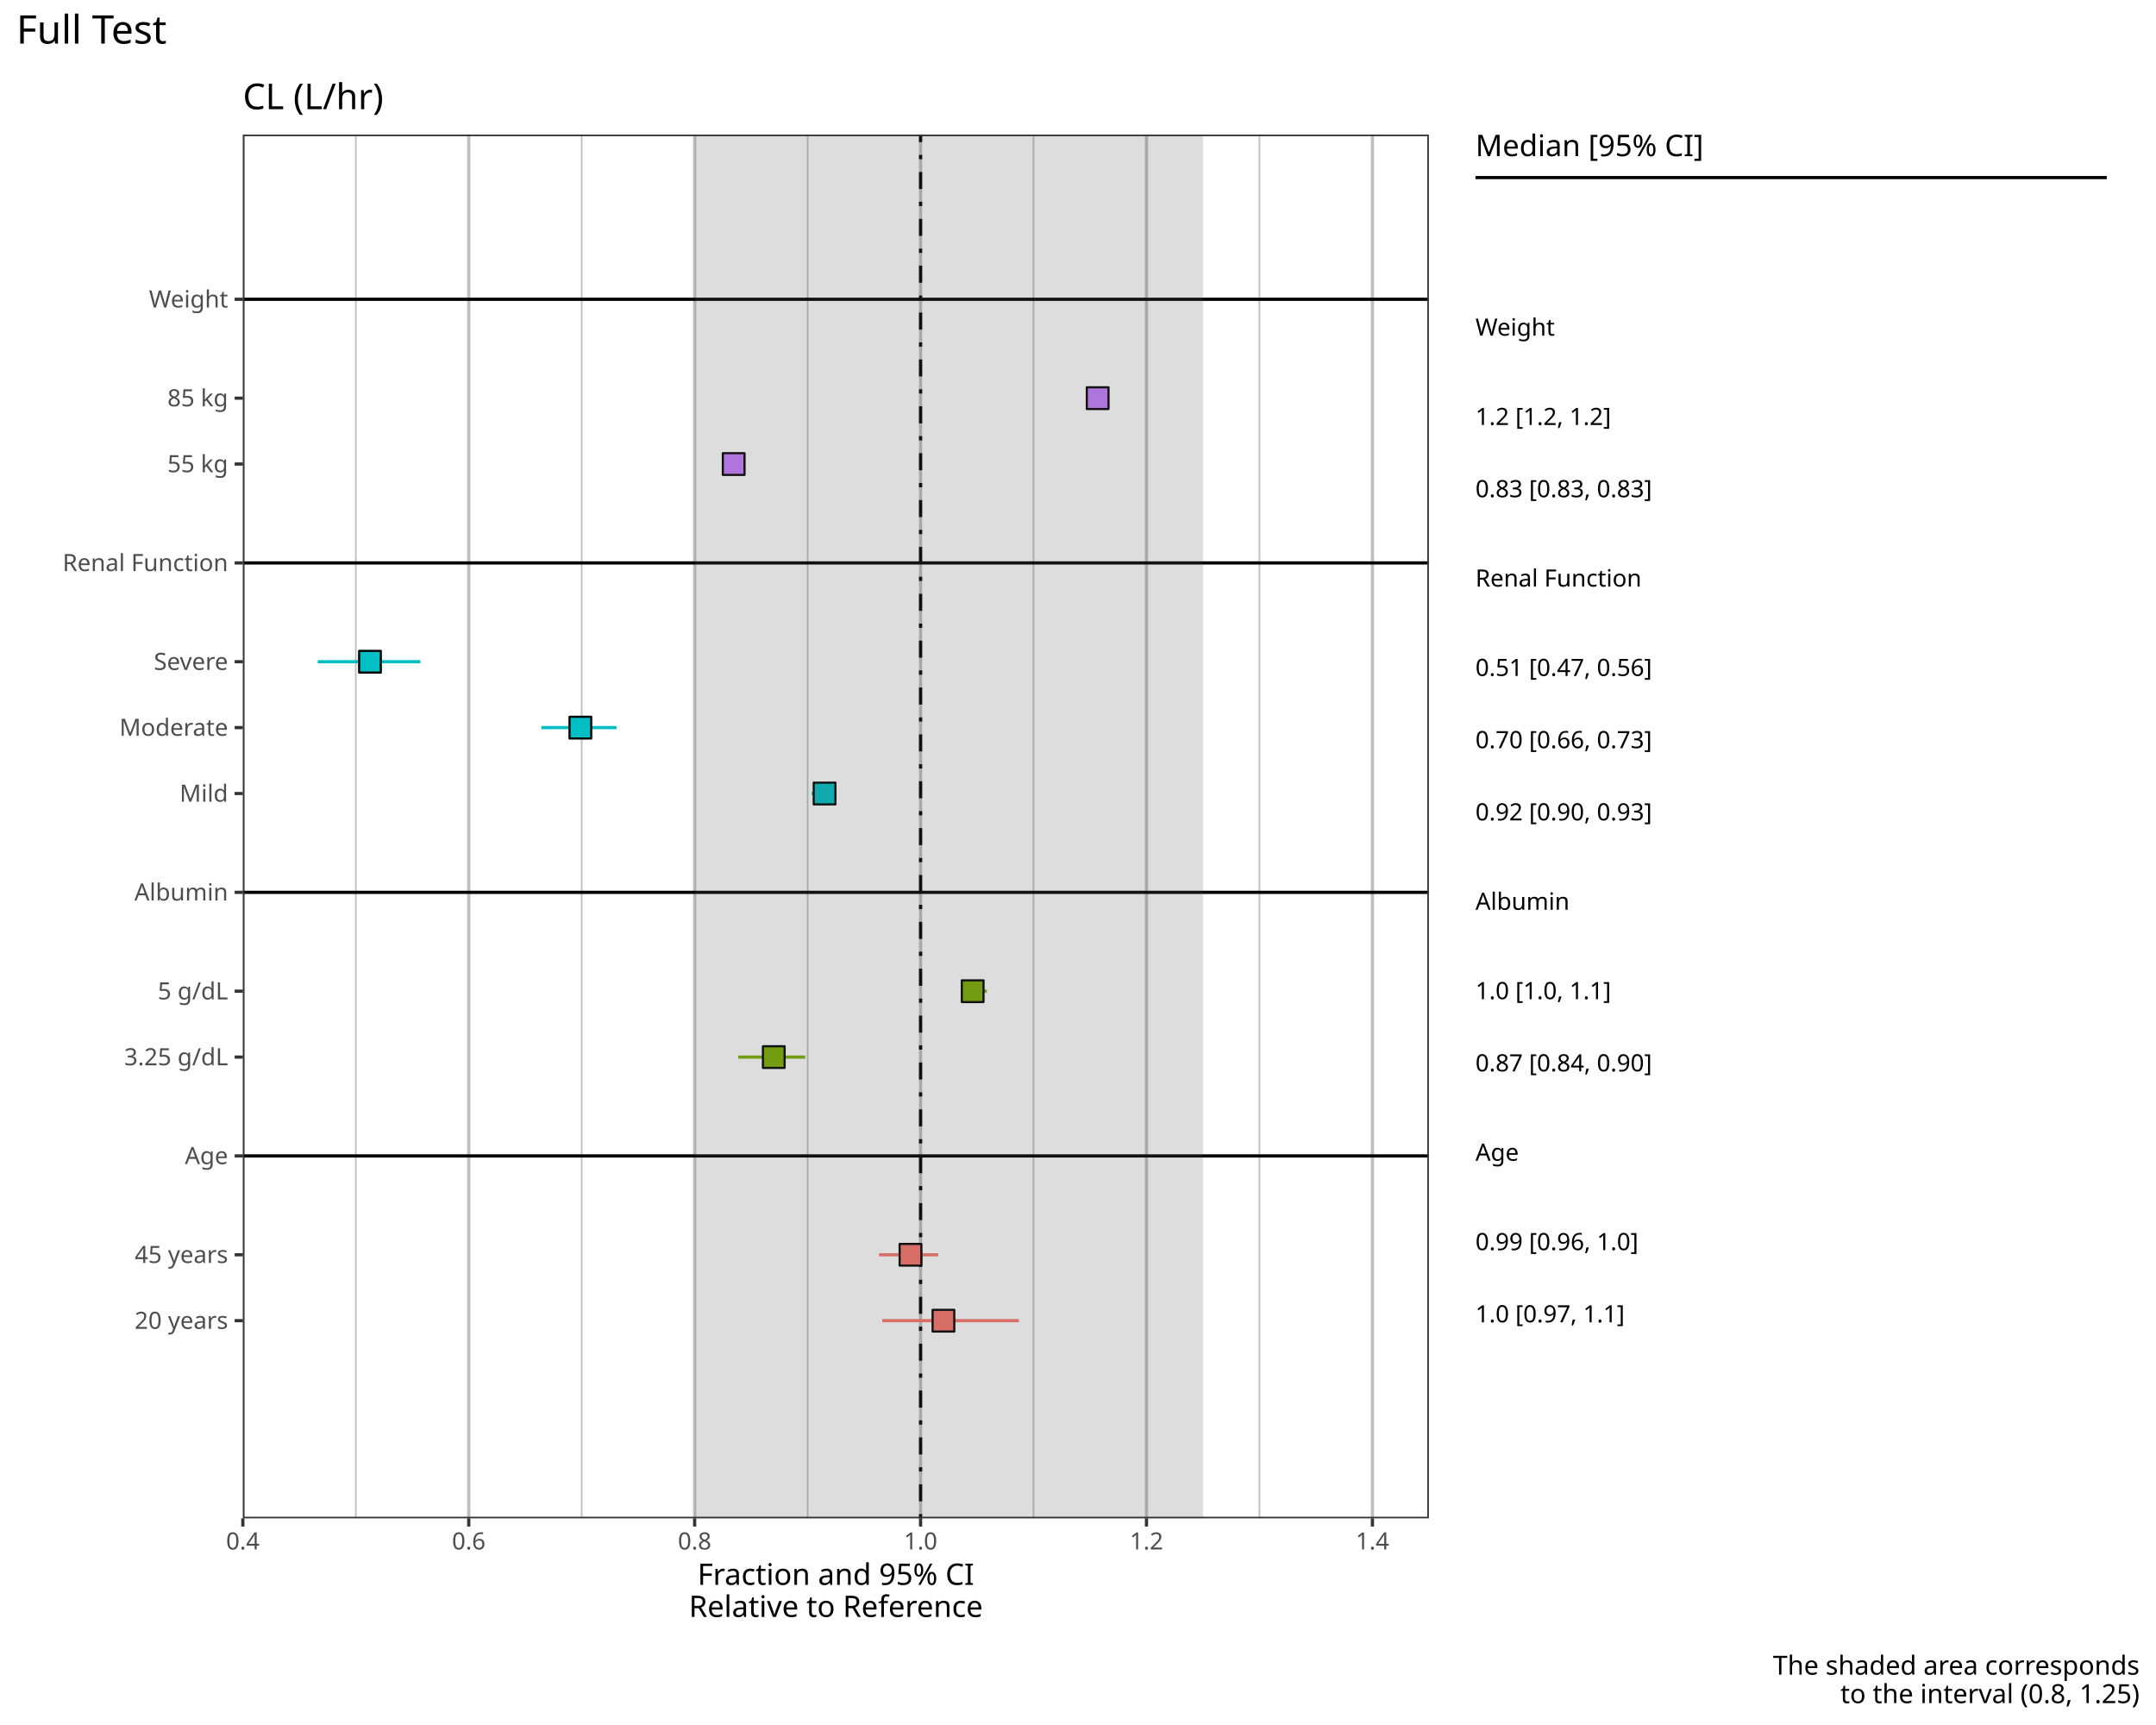
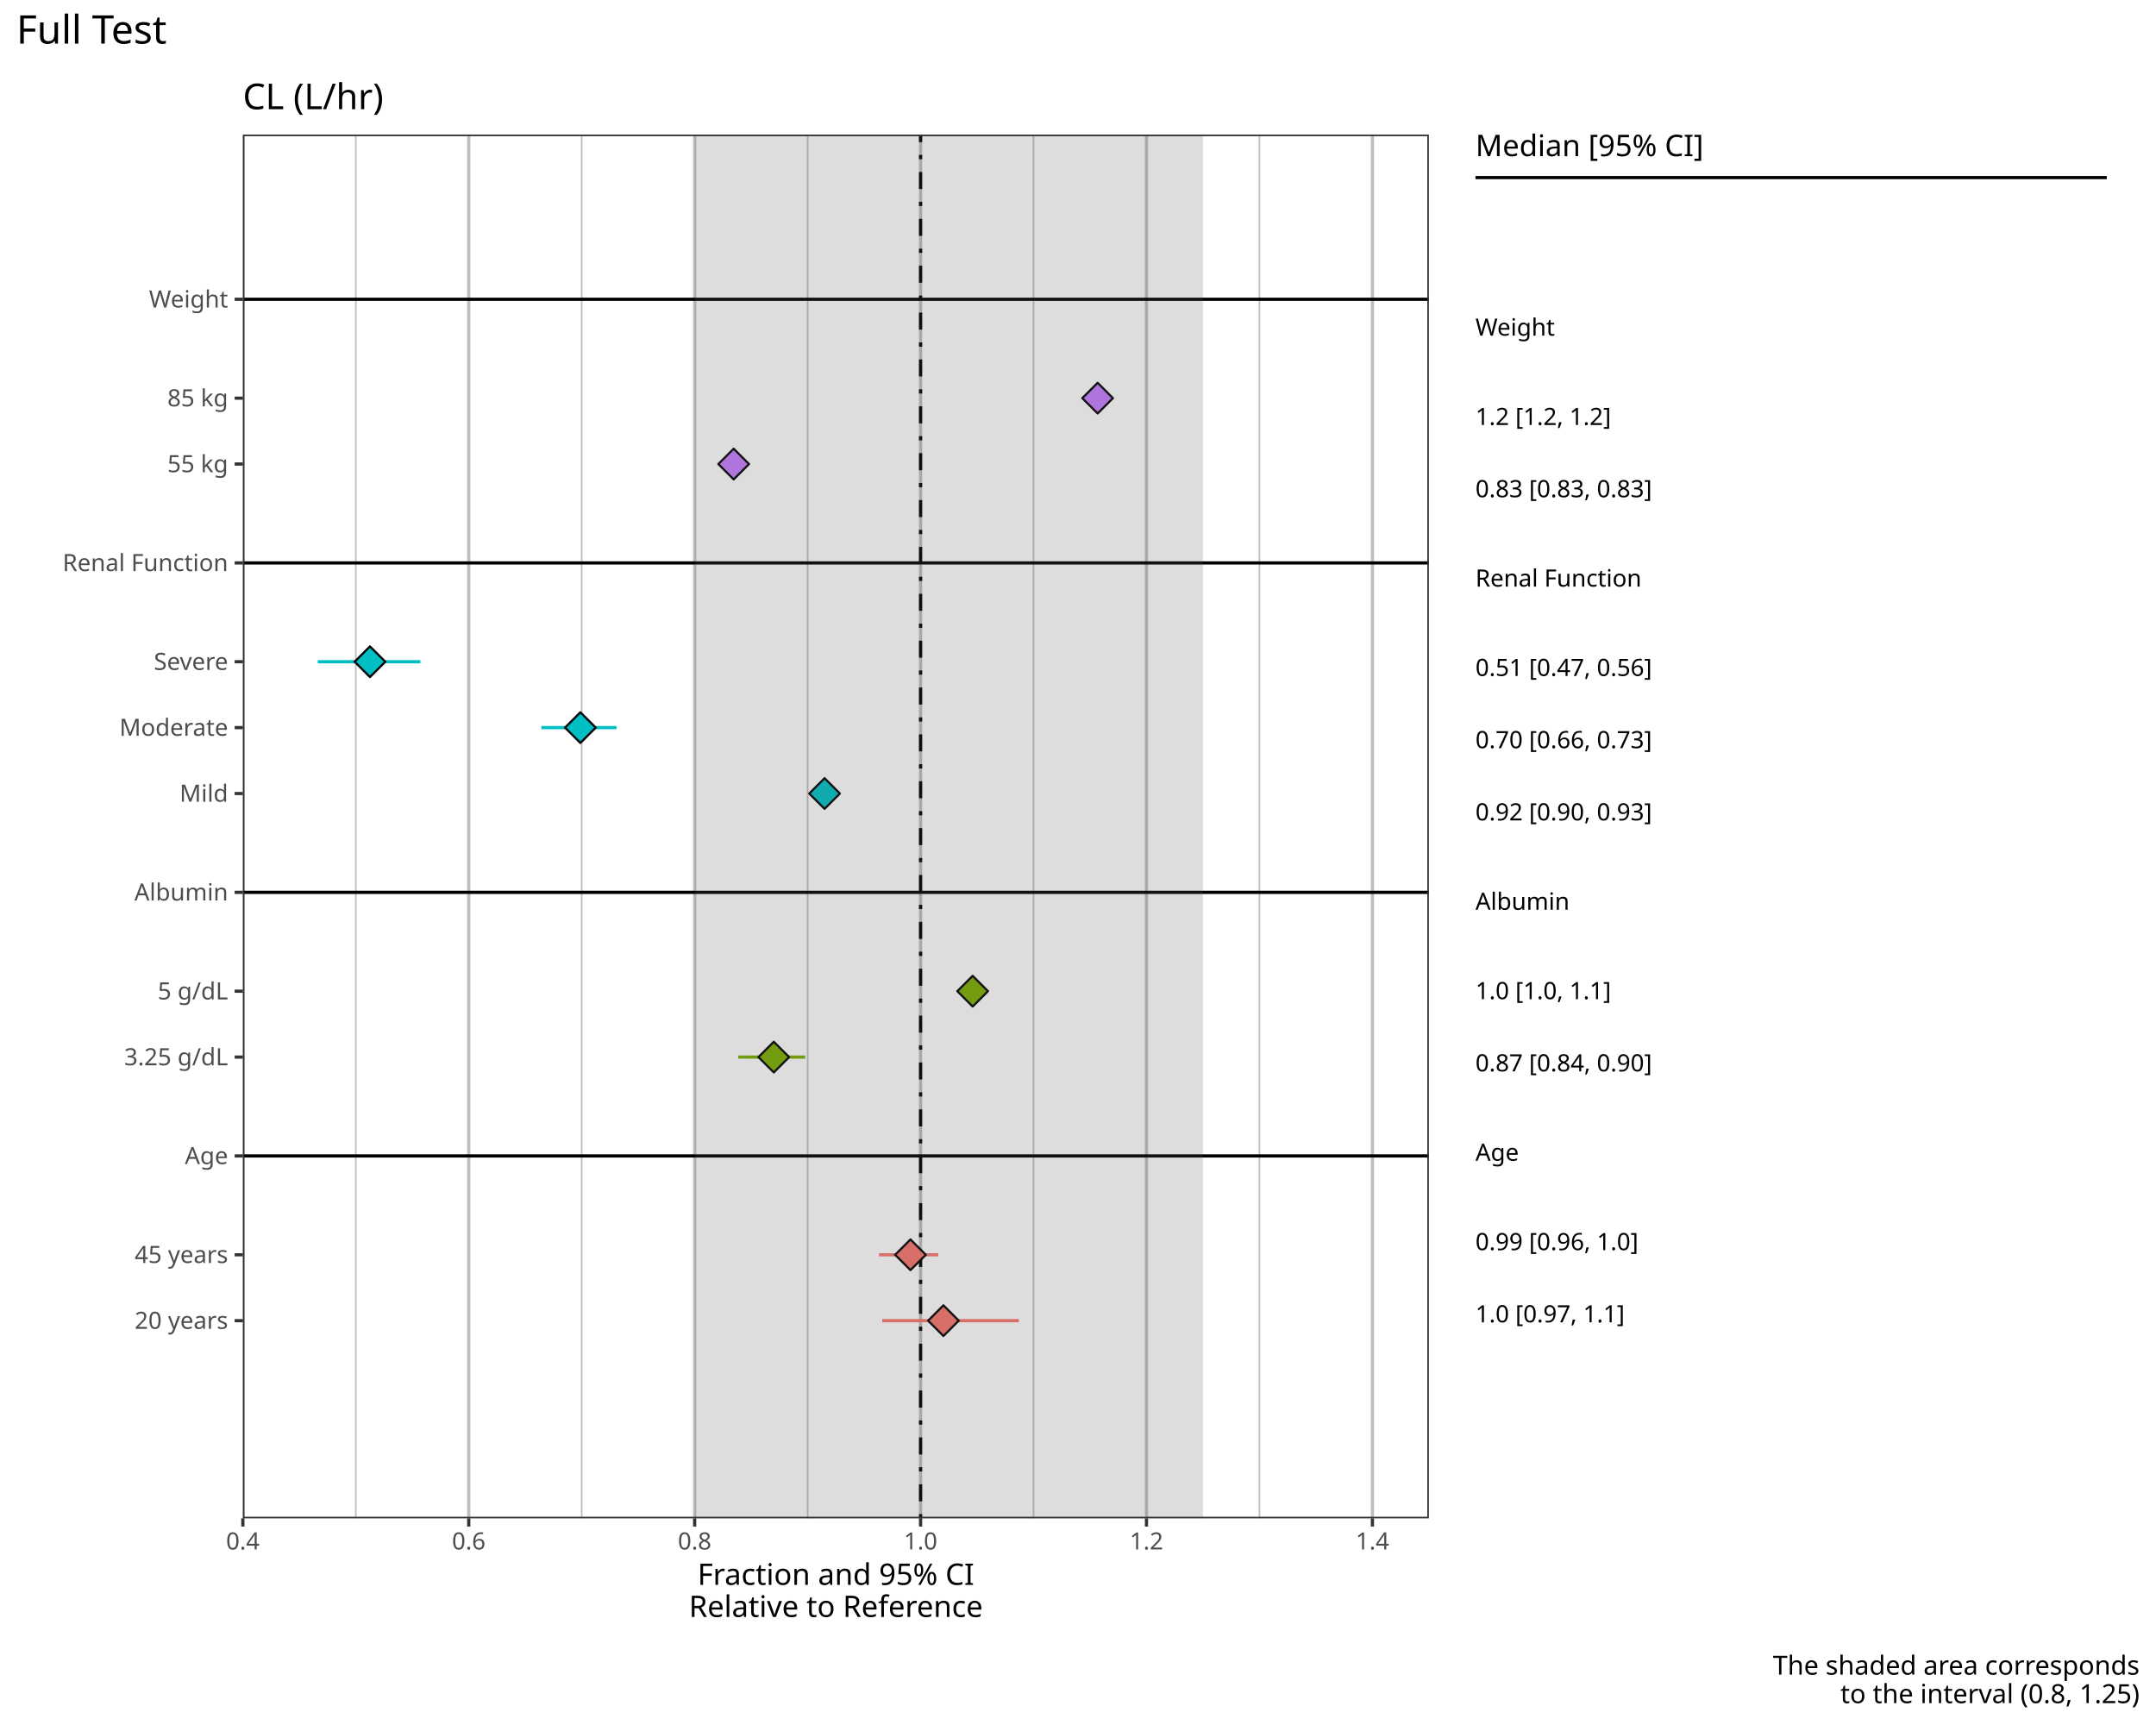
<svg xmlns="http://www.w3.org/2000/svg" class="svglite" data-engine-version="2.0" width="720.00pt" height="576.00pt" viewBox="0 0 720.00 576.00">
  <defs>
    <style type="text/css">
    .svglite line, .svglite polyline, .svglite polygon, .svglite path, .svglite rect, .svglite circle {
      fill: none;
      stroke: #000000;
      stroke-linecap: round;
      stroke-linejoin: round;
      stroke-miterlimit: 10.00;
    }
  </style>
  </defs>
  <rect width="100%" height="100%" style="stroke: none; fill: #FFFFFF;" />
  <defs>
    <clipPath id="cpMC4wMHw3MjAuMDB8MC4wMHw1NzYuMDA=">
      <rect x="0.00" y="0.00" width="720.00" height="576.00" />
    </clipPath>
  </defs>
  <g clip-path="url(#cpMC4wMHw3MjAuMDB8MC4wMHw1NzYuMDA=)">
    <rect x="0.00" y="0.00" width="720.00" height="576.00" style="stroke-width: 1.07; stroke: #FFFFFF; fill: #FFFFFF;" />
  </g>
  <defs>
    <clipPath id="cpNS40OHw3MTQuNTJ8MjIuNzh8NTQ3LjY1">
      <rect x="5.48" y="22.78" width="709.04" height="524.87" />
    </clipPath>
  </defs>
  <g clip-path="url(#cpNS40OHw3MTQuNTJ8MjIuNzh8NTQ3LjY1)">
</g>
  <g clip-path="url(#cpMC4wMHw3MjAuMDB8MC4wMHw1NzYuMDA=)">
</g>
  <defs>
    <clipPath id="cpNS40OHw0NzguMTd8MjIuNzh8NTQ3LjY1">
      <rect x="5.48" y="22.78" width="472.69" height="524.87" />
    </clipPath>
  </defs>
  <g clip-path="url(#cpNS40OHw0NzguMTd8MjIuNzh8NTQ3LjY1)">
    <rect x="5.48" y="22.78" width="472.69" height="524.87" style="stroke-width: 1.07; stroke: #FFFFFF; fill: #FFFFFF;" />
  </g>
  <g clip-path="url(#cpMC4wMHw3MjAuMDB8MC4wMHw1NzYuMDA=)">
</g>
  <defs>
    <clipPath id="cpODEuMTB8NDc3LjE4fDQ0Ljk0fDUwNy4wMA==">
      <rect x="81.10" y="44.94" width="396.08" height="462.06" />
    </clipPath>
  </defs>
  <g clip-path="url(#cpODEuMTB8NDc3LjE4fDQ0Ljk0fDUwNy4wMA==)">
    <rect x="81.10" y="44.94" width="396.08" height="462.06" style="stroke-width: 1.07; stroke: none; fill: #FFFFFF;" />
    <polyline points="118.82,507.00 118.82,44.94 " style="stroke-width: 0.53; stroke: #BEBEBE; stroke-linecap: butt;" />
    <polyline points="194.26,507.00 194.26,44.94 " style="stroke-width: 0.53; stroke: #BEBEBE; stroke-linecap: butt;" />
    <polyline points="269.71,507.00 269.71,44.94 " style="stroke-width: 0.53; stroke: #BEBEBE; stroke-linecap: butt;" />
    <polyline points="345.15,507.00 345.15,44.94 " style="stroke-width: 0.53; stroke: #BEBEBE; stroke-linecap: butt;" />
    <polyline points="420.59,507.00 420.59,44.94 " style="stroke-width: 0.53; stroke: #BEBEBE; stroke-linecap: butt;" />
    <polyline points="81.10,507.00 81.10,44.94 " style="stroke-width: 1.07; stroke: #BEBEBE; stroke-linecap: butt;" />
    <polyline points="156.54,507.00 156.54,44.94 " style="stroke-width: 1.07; stroke: #BEBEBE; stroke-linecap: butt;" />
    <polyline points="231.98,507.00 231.98,44.94 " style="stroke-width: 1.07; stroke: #BEBEBE; stroke-linecap: butt;" />
    <polyline points="307.43,507.00 307.43,44.94 " style="stroke-width: 1.07; stroke: #BEBEBE; stroke-linecap: butt;" />
    <polyline points="382.87,507.00 382.87,44.94 " style="stroke-width: 1.07; stroke: #BEBEBE; stroke-linecap: butt;" />
    <polyline points="458.32,507.00 458.32,44.94 " style="stroke-width: 1.07; stroke: #BEBEBE; stroke-linecap: butt;" />
    <line x1="307.43" y1="507.00" x2="307.43" y2="44.94" style="stroke-width: 1.07; stroke-dasharray: 1.42,4.27,5.69,4.27; stroke-linecap: butt;" />
    <polyline points="340.24,440.99 340.24,440.99 " style="stroke-width: 1.07; stroke: #F8766D; stroke-linecap: butt;" />
    <polyline points="340.24,440.99 294.62,440.99 " style="stroke-width: 1.07; stroke: #F8766D; stroke-linecap: butt;" />
    <polyline points="294.62,440.99 294.62,440.99 " style="stroke-width: 1.07; stroke: #F8766D; stroke-linecap: butt;" />
    <polyline points="313.33,418.99 313.33,418.99 " style="stroke-width: 1.07; stroke: #F8766D; stroke-linecap: butt;" />
    <polyline points="313.33,418.99 293.56,418.99 " style="stroke-width: 1.07; stroke: #F8766D; stroke-linecap: butt;" />
    <polyline points="293.56,418.99 293.56,418.99 " style="stroke-width: 1.07; stroke: #F8766D; stroke-linecap: butt;" />
    <polyline points="268.90,352.98 268.90,352.98 " style="stroke-width: 1.07; stroke: #7CAE00; stroke-linecap: butt;" />
    <polyline points="268.90,352.98 246.55,352.98 " style="stroke-width: 1.07; stroke: #7CAE00; stroke-linecap: butt;" />
    <polyline points="246.55,352.98 246.55,352.98 " style="stroke-width: 1.07; stroke: #7CAE00; stroke-linecap: butt;" />
    <polyline points="329.55,330.97 329.55,330.97 " style="stroke-width: 1.07; stroke: #7CAE00; stroke-linecap: butt;" />
    <polyline points="329.55,330.97 320.82,330.97 " style="stroke-width: 1.07; stroke: #7CAE00; stroke-linecap: butt;" />
    <polyline points="320.82,330.97 320.82,330.97 " style="stroke-width: 1.07; stroke: #7CAE00; stroke-linecap: butt;" />
    <polyline points="279.22,264.97 279.22,264.97 " style="stroke-width: 1.07; stroke: #00BFC4; stroke-linecap: butt;" />
    <polyline points="279.22,264.97 271.06,264.97 " style="stroke-width: 1.07; stroke: #00BFC4; stroke-linecap: butt;" />
    <polyline points="271.06,264.97 271.06,264.97 " style="stroke-width: 1.07; stroke: #00BFC4; stroke-linecap: butt;" />
    <polyline points="205.89,242.96 205.89,242.96 " style="stroke-width: 1.07; stroke: #00BFC4; stroke-linecap: butt;" />
    <polyline points="205.89,242.96 180.79,242.96 " style="stroke-width: 1.07; stroke: #00BFC4; stroke-linecap: butt;" />
    <polyline points="180.79,242.96 180.79,242.96 " style="stroke-width: 1.07; stroke: #00BFC4; stroke-linecap: butt;" />
    <polyline points="140.39,220.96 140.39,220.96 " style="stroke-width: 1.07; stroke: #00BFC4; stroke-linecap: butt;" />
    <polyline points="140.39,220.96 106.12,220.96 " style="stroke-width: 1.07; stroke: #00BFC4; stroke-linecap: butt;" />
    <polyline points="106.12,220.96 106.12,220.96 " style="stroke-width: 1.07; stroke: #00BFC4; stroke-linecap: butt;" />
    <polyline points="245.01,154.95 245.01,154.95 " style="stroke-width: 1.07; stroke: #C77CFF; stroke-linecap: butt;" />
    <polyline points="245.01,154.95 245.01,154.95 " style="stroke-width: 1.07; stroke: #C77CFF; stroke-linecap: butt;" />
    <polyline points="245.01,154.95 245.01,154.95 " style="stroke-width: 1.07; stroke: #C77CFF; stroke-linecap: butt;" />
    <polyline points="366.56,132.95 366.56,132.95 " style="stroke-width: 1.07; stroke: #C77CFF; stroke-linecap: butt;" />
    <polyline points="366.56,132.95 366.56,132.95 " style="stroke-width: 1.07; stroke: #C77CFF; stroke-linecap: butt;" />
    <polyline points="366.56,132.95 366.56,132.95 " style="stroke-width: 1.07; stroke: #C77CFF; stroke-linecap: butt;" />
-     <rect x="311.44" y="437.37" width="7.25" height="7.25" style="stroke-width: 0.71; fill: #F8766D;" />
-     <rect x="300.43" y="415.36" width="7.25" height="7.25" style="stroke-width: 0.71; fill: #F8766D;" />
-     <rect x="254.78" y="349.35" width="7.25" height="7.25" style="stroke-width: 0.71; fill: #7CAE00;" />
-     <rect x="321.20" y="327.35" width="7.25" height="7.25" style="stroke-width: 0.71; fill: #7CAE00;" />
-     <rect x="271.74" y="261.34" width="7.25" height="7.25" style="stroke-width: 0.71; fill: #00BFC4;" />
-     <rect x="190.19" y="239.34" width="7.25" height="7.25" style="stroke-width: 0.71; fill: #00BFC4;" />
-     <rect x="119.93" y="217.34" width="7.25" height="7.25" style="stroke-width: 0.71; fill: #00BFC4;" />
-     <rect x="241.39" y="151.33" width="7.25" height="7.25" style="stroke-width: 0.71; fill: #C77CFF;" />
-     <rect x="362.94" y="129.32" width="7.25" height="7.25" style="stroke-width: 0.71; fill: #C77CFF;" />
+     <polygon points="315.06,446.11 320.18,440.99 315.06,435.86 309.93,440.99 " style="stroke-width: 0.71; fill: #F8766D;" />
+     <polygon points="304.05,424.11 309.18,418.99 304.05,413.86 298.93,418.99 " style="stroke-width: 0.71; fill: #F8766D;" />
+     <polygon points="258.41,358.10 263.53,352.98 258.41,347.85 253.28,352.98 " style="stroke-width: 0.71; fill: #7CAE00;" />
+     <polygon points="324.82,336.10 329.94,330.97 324.82,325.85 319.69,330.97 " style="stroke-width: 0.71; fill: #7CAE00;" />
+     <polygon points="275.37,270.09 280.49,264.97 275.37,259.84 270.24,264.97 " style="stroke-width: 0.71; fill: #00BFC4;" />
+     <polygon points="193.82,248.09 198.94,242.96 193.82,237.84 188.69,242.96 " style="stroke-width: 0.71; fill: #00BFC4;" />
+     <polygon points="123.55,226.08 128.68,220.96 123.55,215.84 118.43,220.96 " style="stroke-width: 0.71; fill: #00BFC4;" />
+     <polygon points="245.01,160.08 250.14,154.95 245.01,149.83 239.89,154.95 " style="stroke-width: 0.71; fill: #C77CFF;" />
+     <polygon points="366.56,138.07 371.68,132.95 366.56,127.82 361.43,132.95 " style="stroke-width: 0.71; fill: #C77CFF;" />
    <line x1="81.10" y1="99.94" x2="477.18" y2="99.94" style="stroke-width: 1.07; stroke-linecap: butt;" />
    <line x1="81.10" y1="187.96" x2="477.18" y2="187.96" style="stroke-width: 1.07; stroke-linecap: butt;" />
    <line x1="81.10" y1="297.97" x2="477.18" y2="297.97" style="stroke-width: 1.07; stroke-linecap: butt;" />
    <line x1="81.10" y1="385.98" x2="477.18" y2="385.98" style="stroke-width: 1.07; stroke-linecap: butt;" />
    <rect x="231.98" y="44.94" width="169.75" height="836.11" style="stroke-width: 1.07; stroke: none; stroke-linecap: square; stroke-linejoin: miter; fill: #595959; fill-opacity: 0.20;" />
    <rect x="81.10" y="44.94" width="396.08" height="462.06" style="stroke-width: 1.07; stroke: #333333;" />
  </g>
  <g clip-path="url(#cpMC4wMHw3MjAuMDB8MC4wMHw1NzYuMDA=)">
    <text x="76.17" y="102.67" text-anchor="end" style="font-size: 7.94px; fill: #4D4D4D; font-family: sans;" textLength="24.70px" lengthAdjust="spacingAndGlyphs">Weight</text>
    <text x="76.17" y="135.68" text-anchor="end" style="font-size: 7.94px; fill: #4D4D4D; font-family: sans;" textLength="19.42px" lengthAdjust="spacingAndGlyphs">85 kg</text>
    <text x="76.17" y="157.68" text-anchor="end" style="font-size: 7.94px; fill: #4D4D4D; font-family: sans;" textLength="19.42px" lengthAdjust="spacingAndGlyphs">55 kg</text>
    <text x="76.17" y="190.69" text-anchor="end" style="font-size: 7.94px; fill: #4D4D4D; font-family: sans;" textLength="53.39px" lengthAdjust="spacingAndGlyphs">Renal Function</text>
    <text x="76.17" y="223.69" text-anchor="end" style="font-size: 7.94px; fill: #4D4D4D; font-family: sans;" textLength="25.15px" lengthAdjust="spacingAndGlyphs">Severe</text>
    <text x="76.17" y="245.69" text-anchor="end" style="font-size: 7.94px; fill: #4D4D4D; font-family: sans;" textLength="33.54px" lengthAdjust="spacingAndGlyphs">Moderate</text>
    <text x="76.17" y="267.70" text-anchor="end" style="font-size: 7.94px; fill: #4D4D4D; font-family: sans;" textLength="14.55px" lengthAdjust="spacingAndGlyphs">Mild</text>
    <text x="76.17" y="300.70" text-anchor="end" style="font-size: 7.94px; fill: #4D4D4D; font-family: sans;" textLength="28.68px" lengthAdjust="spacingAndGlyphs">Albumin</text>
    <text x="76.17" y="333.71" text-anchor="end" style="font-size: 7.94px; fill: #4D4D4D; font-family: sans;" textLength="22.07px" lengthAdjust="spacingAndGlyphs">5 g/dL</text>
    <text x="76.17" y="355.71" text-anchor="end" style="font-size: 7.94px; fill: #4D4D4D; font-family: sans;" textLength="33.10px" lengthAdjust="spacingAndGlyphs">3.25 g/dL</text>
    <text x="76.17" y="388.71" text-anchor="end" style="font-size: 7.94px; fill: #4D4D4D; font-family: sans;" textLength="14.12px" lengthAdjust="spacingAndGlyphs">Age</text>
    <text x="76.17" y="421.72" text-anchor="end" style="font-size: 7.94px; fill: #4D4D4D; font-family: sans;" textLength="30.45px" lengthAdjust="spacingAndGlyphs">45 years</text>
    <text x="76.17" y="443.72" text-anchor="end" style="font-size: 7.94px; fill: #4D4D4D; font-family: sans;" textLength="30.45px" lengthAdjust="spacingAndGlyphs">20 years</text>
    <polyline points="78.36,99.94 81.10,99.94 " style="stroke-width: 1.07; stroke: #333333; stroke-linecap: butt;" />
    <polyline points="78.36,132.95 81.10,132.95 " style="stroke-width: 1.07; stroke: #333333; stroke-linecap: butt;" />
    <polyline points="78.36,154.95 81.10,154.95 " style="stroke-width: 1.07; stroke: #333333; stroke-linecap: butt;" />
    <polyline points="78.36,187.96 81.10,187.96 " style="stroke-width: 1.07; stroke: #333333; stroke-linecap: butt;" />
    <polyline points="78.36,220.96 81.10,220.96 " style="stroke-width: 1.07; stroke: #333333; stroke-linecap: butt;" />
    <polyline points="78.36,242.96 81.10,242.96 " style="stroke-width: 1.07; stroke: #333333; stroke-linecap: butt;" />
    <polyline points="78.36,264.97 81.10,264.97 " style="stroke-width: 1.07; stroke: #333333; stroke-linecap: butt;" />
    <polyline points="78.36,297.97 81.10,297.97 " style="stroke-width: 1.07; stroke: #333333; stroke-linecap: butt;" />
    <polyline points="78.36,330.97 81.10,330.97 " style="stroke-width: 1.07; stroke: #333333; stroke-linecap: butt;" />
    <polyline points="78.36,352.98 81.10,352.98 " style="stroke-width: 1.07; stroke: #333333; stroke-linecap: butt;" />
    <polyline points="78.36,385.98 81.10,385.98 " style="stroke-width: 1.07; stroke: #333333; stroke-linecap: butt;" />
    <polyline points="78.36,418.99 81.10,418.99 " style="stroke-width: 1.07; stroke: #333333; stroke-linecap: butt;" />
    <polyline points="78.36,440.99 81.10,440.99 " style="stroke-width: 1.07; stroke: #333333; stroke-linecap: butt;" />
    <polyline points="81.10,509.74 81.10,507.00 " style="stroke-width: 1.07; stroke: #333333; stroke-linecap: butt;" />
    <polyline points="156.54,509.74 156.54,507.00 " style="stroke-width: 1.07; stroke: #333333; stroke-linecap: butt;" />
    <polyline points="231.98,509.74 231.98,507.00 " style="stroke-width: 1.07; stroke: #333333; stroke-linecap: butt;" />
    <polyline points="307.43,509.74 307.43,507.00 " style="stroke-width: 1.07; stroke: #333333; stroke-linecap: butt;" />
    <polyline points="382.87,509.74 382.87,507.00 " style="stroke-width: 1.07; stroke: #333333; stroke-linecap: butt;" />
    <polyline points="458.32,509.74 458.32,507.00 " style="stroke-width: 1.07; stroke: #333333; stroke-linecap: butt;" />
    <text x="81.10" y="517.39" text-anchor="middle" style="font-size: 7.94px; fill: #4D4D4D; font-family: sans;" textLength="11.03px" lengthAdjust="spacingAndGlyphs">0.4</text>
    <text x="156.54" y="517.39" text-anchor="middle" style="font-size: 7.94px; fill: #4D4D4D; font-family: sans;" textLength="11.03px" lengthAdjust="spacingAndGlyphs">0.6</text>
    <text x="231.98" y="517.39" text-anchor="middle" style="font-size: 7.94px; fill: #4D4D4D; font-family: sans;" textLength="11.03px" lengthAdjust="spacingAndGlyphs">0.8</text>
    <text x="307.43" y="517.39" text-anchor="middle" style="font-size: 7.94px; fill: #4D4D4D; font-family: sans;" textLength="11.03px" lengthAdjust="spacingAndGlyphs">1.0</text>
    <text x="382.87" y="517.39" text-anchor="middle" style="font-size: 7.94px; fill: #4D4D4D; font-family: sans;" textLength="11.03px" lengthAdjust="spacingAndGlyphs">1.2</text>
    <text x="458.32" y="517.39" text-anchor="middle" style="font-size: 7.94px; fill: #4D4D4D; font-family: sans;" textLength="11.03px" lengthAdjust="spacingAndGlyphs">1.4</text>
    <text x="279.14" y="529.21" text-anchor="middle" style="font-size: 9.92px; font-family: sans;" textLength="93.20px" lengthAdjust="spacingAndGlyphs">Fraction and 95% CI </text>
    <text x="279.14" y="539.92" text-anchor="middle" style="font-size: 9.92px; font-family: sans;" textLength="95.42px" lengthAdjust="spacingAndGlyphs">Relative to Reference</text>
    <text x="81.10" y="36.46" style="font-size: 11.91px; font-family: sans;" textLength="46.97px" lengthAdjust="spacingAndGlyphs">CL (L/hr)</text>
  </g>
  <defs>
    <clipPath id="cpNDc4LjE3fDcxNC41MnwyMi43OHw1NDcuNjU=">
      <rect x="478.17" y="22.78" width="236.35" height="524.87" />
    </clipPath>
  </defs>
  <g clip-path="url(#cpNDc4LjE3fDcxNC41MnwyMi43OHw1NDcuNjU=)">
    <rect x="478.17" y="22.78" width="236.35" height="524.87" style="stroke-width: 1.07; stroke: #FFFFFF; fill: #FFFFFF;" />
  </g>
  <g clip-path="url(#cpMC4wMHw3MjAuMDB8MC4wMHw1NzYuMDA=)">
</g>
  <defs>
    <clipPath id="cpNDkyLjczfDcwMy41NnwyOC4yNnw1MTcuNzE=">
      <rect x="492.73" y="28.26" width="210.83" height="489.45" />
    </clipPath>
  </defs>
  <g clip-path="url(#cpNDkyLjczfDcwMy41NnwyOC4yNnw1MTcuNzE=)">
    <rect x="492.73" y="28.26" width="210.83" height="489.45" style="stroke-width: 1.07; stroke: none; fill: #FFFFFF;" />
    <text x="492.73" y="112.07" style="font-size: 7.97px; font-family: sans;" textLength="24.79px" lengthAdjust="spacingAndGlyphs">Weight</text>
    <text x="492.73" y="141.91" style="font-size: 7.97px; font-family: sans;" textLength="44.29px" lengthAdjust="spacingAndGlyphs">1.2 [1.2, 1.2]</text>
    <text x="492.73" y="166.03" style="font-size: 7.97px; font-family: sans;" textLength="57.59px" lengthAdjust="spacingAndGlyphs">0.83 [0.83, 0.83]</text>
    <text x="492.73" y="195.87" style="font-size: 7.97px; font-family: sans;" textLength="53.59px" lengthAdjust="spacingAndGlyphs">Renal Function</text>
    <text x="492.73" y="225.71" style="font-size: 7.97px; font-family: sans;" textLength="57.59px" lengthAdjust="spacingAndGlyphs">0.51 [0.47, 0.56]</text>
    <text x="492.73" y="249.83" style="font-size: 7.97px; font-family: sans;" textLength="57.59px" lengthAdjust="spacingAndGlyphs">0.70 [0.66, 0.73]</text>
    <text x="492.73" y="273.94" style="font-size: 7.97px; font-family: sans;" textLength="57.59px" lengthAdjust="spacingAndGlyphs">0.92 [0.90, 0.93]</text>
    <text x="492.73" y="303.79" style="font-size: 7.97px; font-family: sans;" textLength="28.79px" lengthAdjust="spacingAndGlyphs">Albumin</text>
    <text x="492.73" y="333.63" style="font-size: 7.97px; font-family: sans;" textLength="44.29px" lengthAdjust="spacingAndGlyphs">1.0 [1.0, 1.1]</text>
    <text x="492.73" y="357.75" style="font-size: 7.97px; font-family: sans;" textLength="57.59px" lengthAdjust="spacingAndGlyphs">0.87 [0.84, 0.90]</text>
    <text x="492.73" y="387.59" style="font-size: 7.97px; font-family: sans;" textLength="14.18px" lengthAdjust="spacingAndGlyphs">Age</text>
    <text x="492.73" y="417.44" style="font-size: 7.97px; font-family: sans;" textLength="53.15px" lengthAdjust="spacingAndGlyphs">0.99 [0.96, 1.0]</text>
    <text x="492.73" y="441.55" style="font-size: 7.97px; font-family: sans;" textLength="48.72px" lengthAdjust="spacingAndGlyphs">1.0 [0.97, 1.1]</text>
    <text x="492.73" y="52.14" style="font-size: 9.96px; font-family: sans;" textLength="73.62px" lengthAdjust="spacingAndGlyphs">Median [95% CI]</text>
    <line x1="492.73" y1="59.30" x2="703.56" y2="59.30" style="stroke-width: 1.07; stroke-linecap: butt;" />
  </g>
  <g clip-path="url(#cpMC4wMHw3MjAuMDB8MC4wMHw1NzYuMDA=)">
    <polyline points="492.73,517.71 703.56,517.71 " style="stroke-width: 1.07; stroke: #FFFFFF; stroke-linecap: butt;" />
    <polyline points="492.73,520.45 492.73,517.71 " style="stroke-width: 1.07; stroke: #FFFFFF; stroke-linecap: butt;" />
    <polyline points="542.34,520.45 542.34,517.71 " style="stroke-width: 1.07; stroke: #FFFFFF; stroke-linecap: butt;" />
    <polyline points="591.95,520.45 591.95,517.71 " style="stroke-width: 1.07; stroke: #FFFFFF; stroke-linecap: butt;" />
    <polyline points="641.55,520.45 641.55,517.71 " style="stroke-width: 1.07; stroke: #FFFFFF; stroke-linecap: butt;" />
    <polyline points="691.16,520.45 691.16,517.71 " style="stroke-width: 1.07; stroke: #FFFFFF; stroke-linecap: butt;" />
    <text x="492.73" y="528.11" text-anchor="middle" style="font-size: 7.94px; fill: #FFFFFF; font-family: sans;" textLength="15.45px" lengthAdjust="spacingAndGlyphs">1.00</text>
    <text x="542.34" y="528.11" text-anchor="middle" style="font-size: 7.94px; fill: #FFFFFF; font-family: sans;" textLength="15.45px" lengthAdjust="spacingAndGlyphs">1.04</text>
    <text x="591.95" y="528.11" text-anchor="middle" style="font-size: 7.94px; fill: #FFFFFF; font-family: sans;" textLength="15.45px" lengthAdjust="spacingAndGlyphs">1.08</text>
    <text x="641.55" y="528.11" text-anchor="middle" style="font-size: 7.94px; fill: #FFFFFF; font-family: sans;" textLength="15.45px" lengthAdjust="spacingAndGlyphs">1.12</text>
    <text x="691.16" y="528.11" text-anchor="middle" style="font-size: 7.94px; fill: #FFFFFF; font-family: sans;" textLength="15.45px" lengthAdjust="spacingAndGlyphs">1.16</text>
    <text x="714.52" y="559.19" text-anchor="end" style="font-size: 8.80px; font-family: sans;" textLength="117.43px" lengthAdjust="spacingAndGlyphs">The shaded area corresponds</text>
    <text x="714.52" y="568.69" text-anchor="end" style="font-size: 8.80px; font-family: sans;" textLength="141.84px" lengthAdjust="spacingAndGlyphs">                   to the interval (0.8, 1.25)</text>
    <text x="5.48" y="14.56" style="font-size: 13.20px; font-family: sans;" textLength="50.61px" lengthAdjust="spacingAndGlyphs">Full Test</text>
  </g>
</svg>
